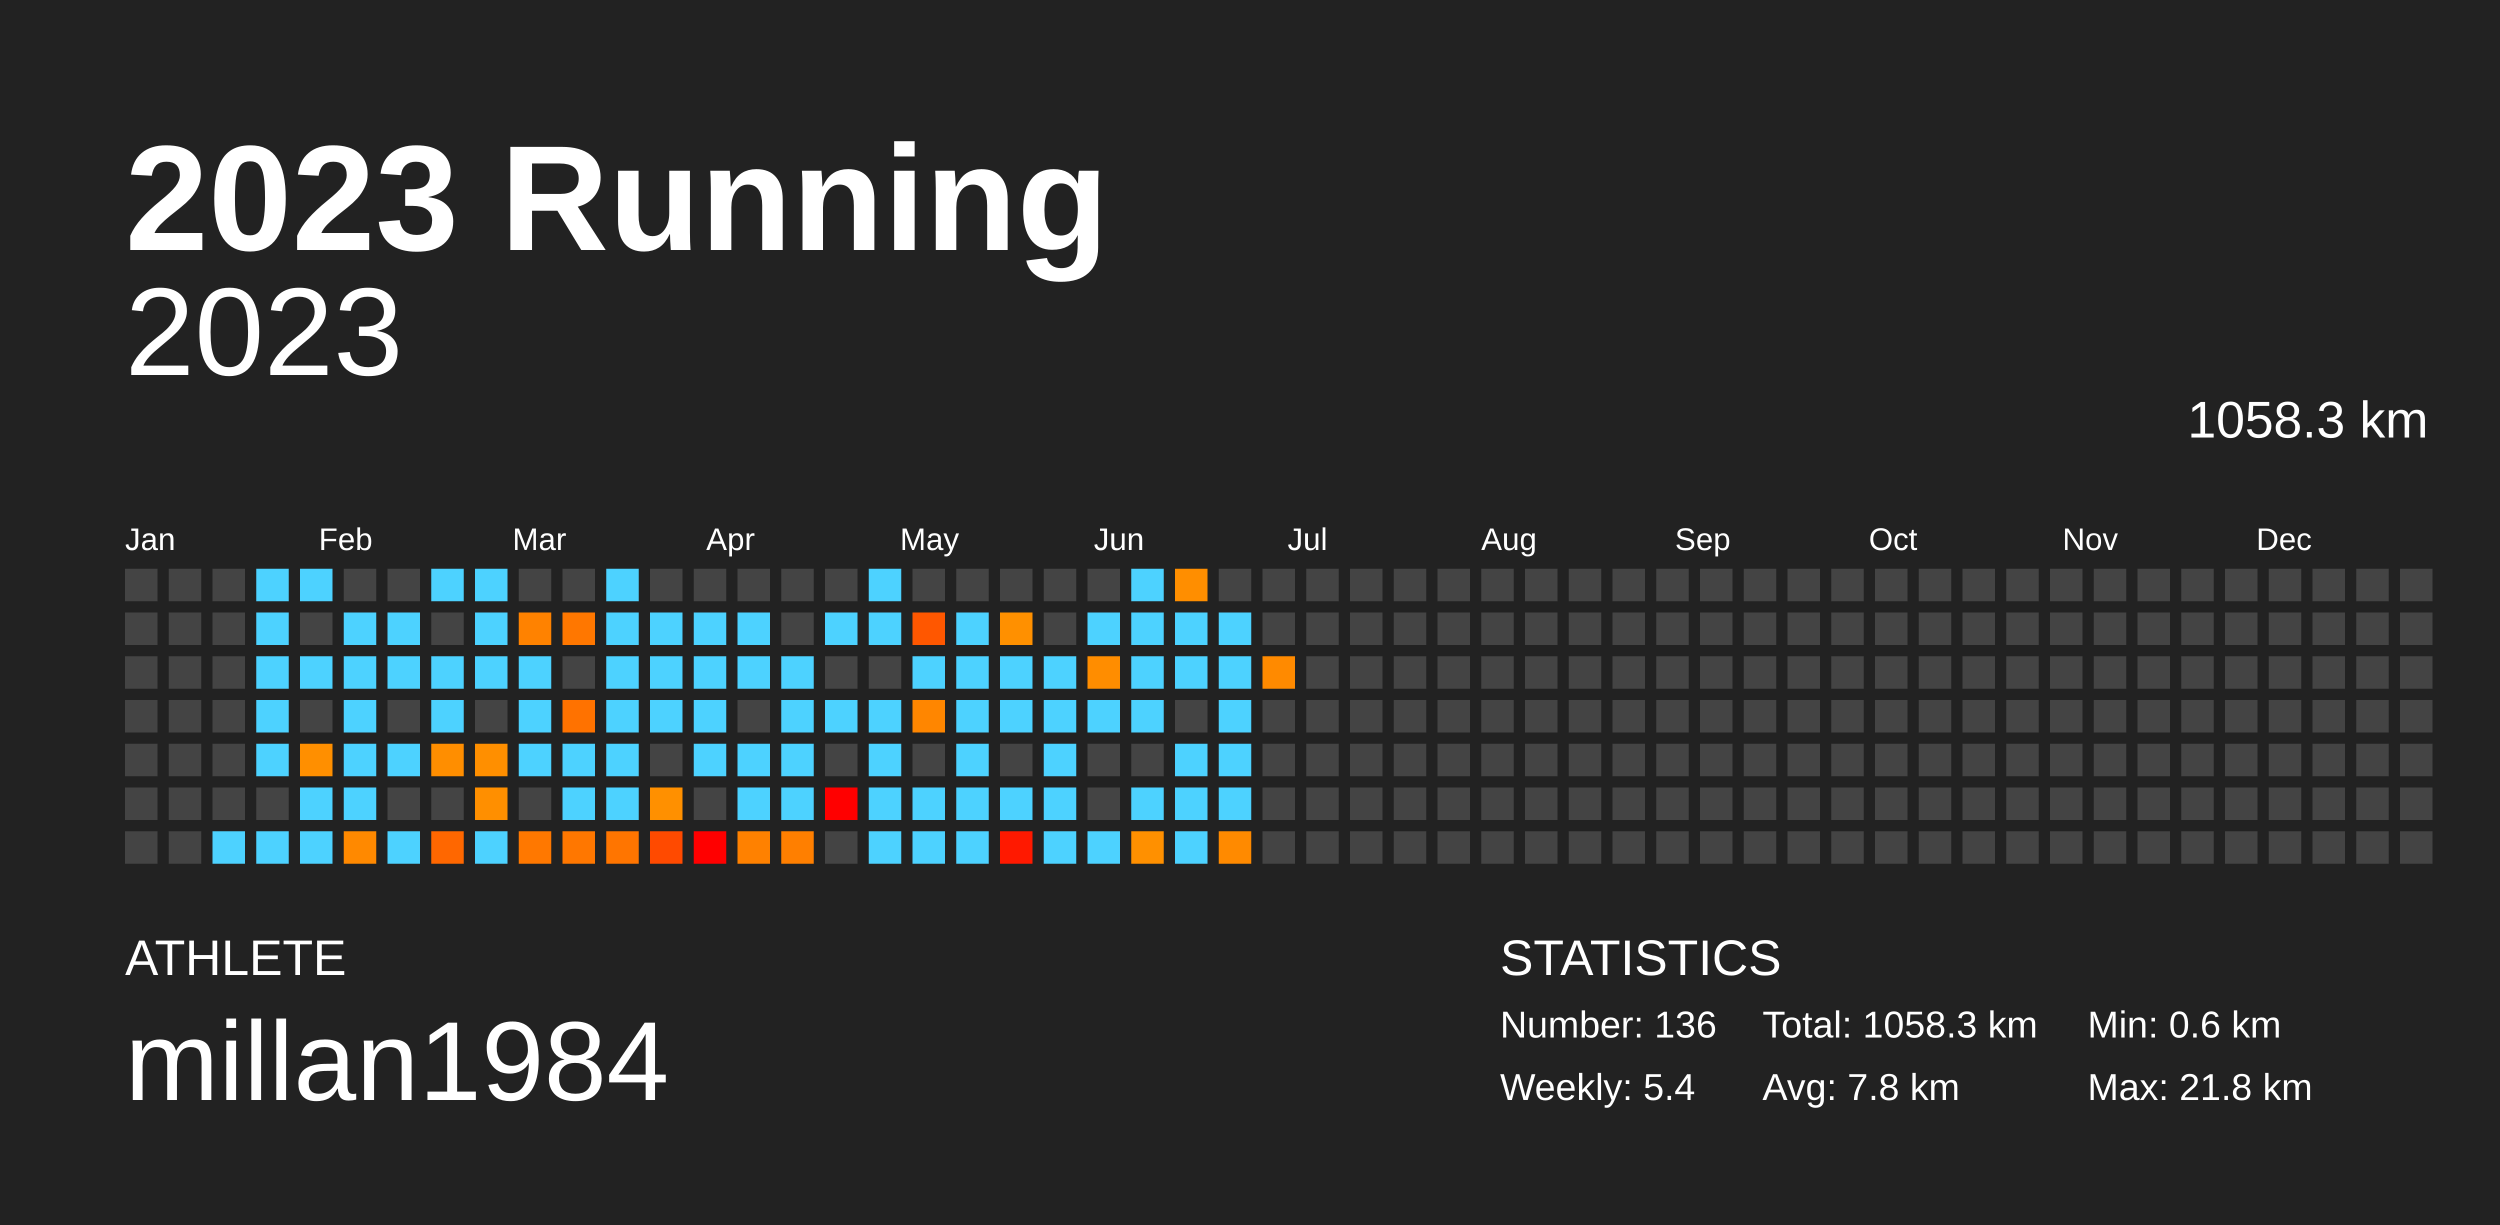
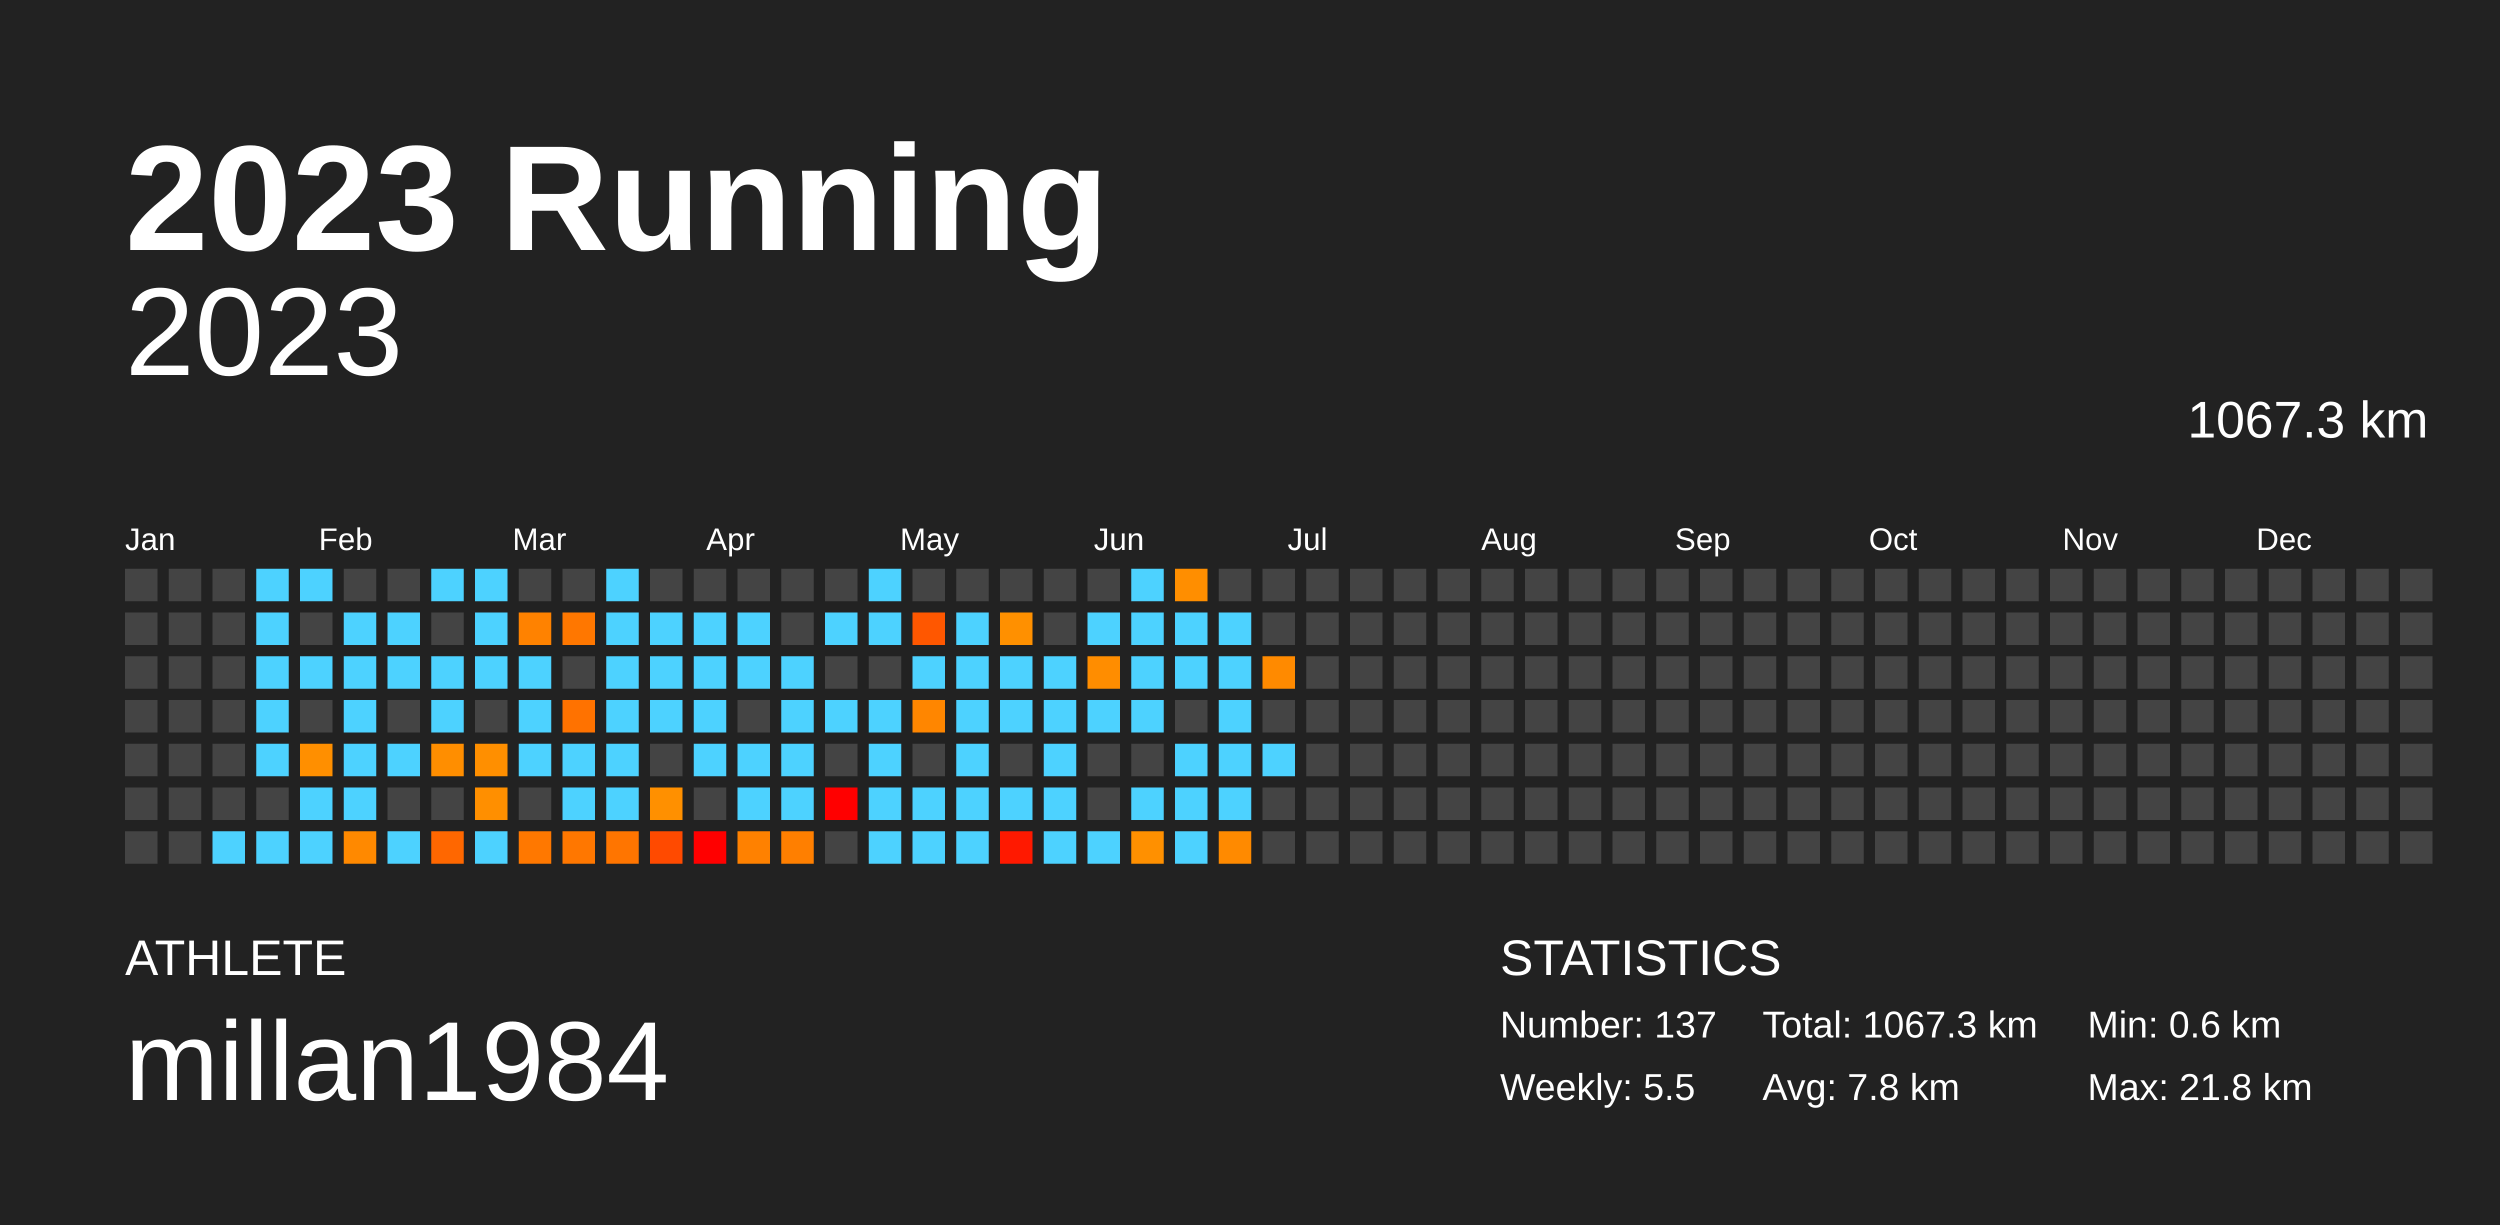
<svg xmlns="http://www.w3.org/2000/svg" baseProfile="full" height="98mm" version="1.1" viewBox="0,0,200,98" width="200mm">
  <defs />
  <rect fill="#222222" height="98" width="200" x="0" y="0" />
  <text fill="#FFFFFF" style="font-size:12px; font-family:Arial; font-weight:bold;" x="10" y="20">2023 Running</text>
  <text fill="#FFFFFF" style="font-size:4px; font-family:Arial" x="10" y="78">ATHLETE</text>
  <text fill="#FFFFFF" style="font-size:9px; font-family:Arial" x="10" y="88">millan1984</text>
  <text fill="#FFFFFF" style="font-size:4px; font-family:Arial" x="120" y="78">STATISTICS</text>
-   <text fill="#FFFFFF" style="font-size:3px; font-family:Arial" x="120" y="83">Number: 136</text>
-   <text fill="#FFFFFF" style="font-size:3px; font-family:Arial" x="120" y="88">Weekly: 5.4</text>
-   <text fill="#FFFFFF" style="font-size:3px; font-family:Arial" x="141" y="83">Total: 1058.3 km</text>
+   <text fill="#FFFFFF" style="font-size:3px; font-family:Arial" x="120" y="83">Number: 137</text>
+   <text fill="#FFFFFF" style="font-size:3px; font-family:Arial" x="120" y="88">Weekly: 5.5</text>
+   <text fill="#FFFFFF" style="font-size:3px; font-family:Arial" x="141" y="83">Total: 1067.3 km</text>
  <text fill="#FFFFFF" style="font-size:3px; font-family:Arial" x="141" y="88">Avg: 7.8 km</text>
  <text fill="#FFFFFF" style="font-size:3px; font-family:Arial" x="167" y="83">Min: 0.6 km</text>
  <text fill="#FFFFFF" style="font-size:3px; font-family:Arial" x="167" y="88">Max: 21.8 km</text>
  <text alignment-baseline="hanging" fill="#FFFFFF" style="font-size:10.0px; font-family:Arial;" x="10" y="30">2023</text>
-   <text alignment-baseline="hanging" fill="#FFFFFF" style="font-size:4.125px; font-family:Arial;" x="175" y="35">1058.3 km</text>
+   <text alignment-baseline="hanging" fill="#FFFFFF" style="font-size:4.125px; font-family:Arial;" x="175" y="35">1067.3 km</text>
  <text fill="#FFFFFF" style="font-size:2.5px; font-family:Arial" x="10.0" y="44">Jan</text>
  <text fill="#FFFFFF" style="font-size:2.5px; font-family:Arial" x="25.5" y="44">Feb</text>
  <text fill="#FFFFFF" style="font-size:2.5px; font-family:Arial" x="41.0" y="44">Mar</text>
  <text fill="#FFFFFF" style="font-size:2.5px; font-family:Arial" x="56.5" y="44">Apr</text>
  <text fill="#FFFFFF" style="font-size:2.5px; font-family:Arial" x="72.0" y="44">May</text>
  <text fill="#FFFFFF" style="font-size:2.5px; font-family:Arial" x="87.5" y="44">Jun</text>
  <text fill="#FFFFFF" style="font-size:2.5px; font-family:Arial" x="103.0" y="44">Jul</text>
  <text fill="#FFFFFF" style="font-size:2.5px; font-family:Arial" x="118.5" y="44">Aug</text>
  <text fill="#FFFFFF" style="font-size:2.5px; font-family:Arial" x="134.0" y="44">Sep</text>
  <text fill="#FFFFFF" style="font-size:2.5px; font-family:Arial" x="149.5" y="44">Oct</text>
  <text fill="#FFFFFF" style="font-size:2.5px; font-family:Arial" x="165.0" y="44">Nov</text>
  <text fill="#FFFFFF" style="font-size:2.5px; font-family:Arial" x="180.5" y="44">Dec</text>
  <rect fill="#444444" height="2.6" width="2.6" x="10.0" y="45.5" />
  <rect fill="#444444" height="2.6" width="2.6" x="10.0" y="49.0" />
  <rect fill="#444444" height="2.6" width="2.6" x="10.0" y="52.5" />
  <rect fill="#444444" height="2.6" width="2.6" x="10.0" y="56.0" />
  <rect fill="#444444" height="2.6" width="2.6" x="10.0" y="59.5" />
  <rect fill="#444444" height="2.6" width="2.6" x="10.0" y="63.0" />
  <rect fill="#444444" height="2.6" width="2.6" x="10.0" y="66.5" />
  <rect fill="#444444" height="2.6" width="2.6" x="13.5" y="45.5" />
  <rect fill="#444444" height="2.6" width="2.6" x="13.5" y="49.0" />
  <rect fill="#444444" height="2.6" width="2.6" x="13.5" y="52.5" />
  <rect fill="#444444" height="2.6" width="2.6" x="13.5" y="56.0" />
  <rect fill="#444444" height="2.6" width="2.6" x="13.5" y="59.5" />
  <rect fill="#444444" height="2.6" width="2.6" x="13.5" y="63.0" />
  <rect fill="#444444" height="2.6" width="2.6" x="13.5" y="66.5" />
  <rect fill="#444444" height="2.6" width="2.6" x="17.0" y="45.5" />
  <rect fill="#444444" height="2.6" width="2.6" x="17.0" y="49.0" />
  <rect fill="#444444" height="2.6" width="2.6" x="17.0" y="52.5" />
  <rect fill="#444444" height="2.6" width="2.6" x="17.0" y="56.0" />
  <rect fill="#444444" height="2.6" width="2.6" x="17.0" y="59.5" />
  <rect fill="#444444" height="2.6" width="2.6" x="17.0" y="63.0" />
  <rect fill="#4dd2ff" height="2.6" width="2.6" x="17.0" y="66.5" />
  <rect fill="#4dd2ff" height="2.6" width="2.6" x="20.5" y="45.5" />
  <rect fill="#4dd2ff" height="2.6" width="2.6" x="20.5" y="49.0" />
  <rect fill="#4dd2ff" height="2.6" width="2.6" x="20.5" y="52.5" />
  <rect fill="#4dd2ff" height="2.6" width="2.6" x="20.5" y="56.0" />
  <rect fill="#4dd2ff" height="2.6" width="2.6" x="20.5" y="59.5" />
  <rect fill="#444444" height="2.6" width="2.6" x="20.5" y="63.0" />
  <rect fill="#4dd2ff" height="2.6" width="2.6" x="20.5" y="66.5" />
  <rect fill="#4dd2ff" height="2.6" width="2.6" x="24.0" y="45.5" />
  <rect fill="#444444" height="2.6" width="2.6" x="24.0" y="49.0" />
  <rect fill="#4dd2ff" height="2.6" width="2.6" x="24.0" y="52.5" />
  <rect fill="#444444" height="2.6" width="2.6" x="24.0" y="56.0" />
  <rect fill="#ff8f00" height="2.6" width="2.6" x="24.0" y="59.5" />
  <rect fill="#4dd2ff" height="2.6" width="2.6" x="24.0" y="63.0" />
  <rect fill="#4dd2ff" height="2.6" width="2.6" x="24.0" y="66.5" />
  <rect fill="#444444" height="2.6" width="2.6" x="27.5" y="45.5" />
  <rect fill="#4dd2ff" height="2.6" width="2.6" x="27.5" y="49.0" />
  <rect fill="#4dd2ff" height="2.6" width="2.6" x="27.5" y="52.5" />
  <rect fill="#4dd2ff" height="2.6" width="2.6" x="27.5" y="56.0" />
  <rect fill="#4dd2ff" height="2.6" width="2.6" x="27.5" y="59.5" />
  <rect fill="#4dd2ff" height="2.6" width="2.6" x="27.5" y="63.0" />
  <rect fill="#ff8900" height="2.6" width="2.6" x="27.5" y="66.5" />
  <rect fill="#444444" height="2.6" width="2.6" x="31.0" y="45.5" />
  <rect fill="#4dd2ff" height="2.6" width="2.6" x="31.0" y="49.0" />
  <rect fill="#4dd2ff" height="2.6" width="2.6" x="31.0" y="52.5" />
  <rect fill="#444444" height="2.6" width="2.6" x="31.0" y="56.0" />
  <rect fill="#4dd2ff" height="2.6" width="2.6" x="31.0" y="59.5" />
  <rect fill="#444444" height="2.6" width="2.6" x="31.0" y="63.0" />
  <rect fill="#4dd2ff" height="2.6" width="2.6" x="31.0" y="66.5" />
  <rect fill="#4dd2ff" height="2.6" width="2.6" x="34.5" y="45.5" />
  <rect fill="#444444" height="2.6" width="2.6" x="34.5" y="49.0" />
  <rect fill="#4dd2ff" height="2.6" width="2.6" x="34.5" y="52.5" />
  <rect fill="#4dd2ff" height="2.6" width="2.6" x="34.5" y="56.0" />
  <rect fill="#ff8e00" height="2.6" width="2.6" x="34.5" y="59.5" />
  <rect fill="#444444" height="2.6" width="2.6" x="34.5" y="63.0" />
  <rect fill="#ff6700" height="2.6" width="2.6" x="34.5" y="66.5" />
  <rect fill="#4dd2ff" height="2.6" width="2.6" x="38.0" y="45.5" />
  <rect fill="#4dd2ff" height="2.6" width="2.6" x="38.0" y="49.0" />
  <rect fill="#4dd2ff" height="2.6" width="2.6" x="38.0" y="52.5" />
  <rect fill="#444444" height="2.6" width="2.6" x="38.0" y="56.0" />
  <rect fill="#ff8f00" height="2.6" width="2.6" x="38.0" y="59.5" />
  <rect fill="#ff8f00" height="2.6" width="2.6" x="38.0" y="63.0" />
  <rect fill="#4dd2ff" height="2.6" width="2.6" x="38.0" y="66.5" />
  <rect fill="#444444" height="2.6" width="2.6" x="41.5" y="45.5" />
  <rect fill="#ff8200" height="2.6" width="2.6" x="41.5" y="49.0" />
  <rect fill="#4dd2ff" height="2.6" width="2.6" x="41.5" y="52.5" />
  <rect fill="#4dd2ff" height="2.6" width="2.6" x="41.5" y="56.0" />
  <rect fill="#4dd2ff" height="2.6" width="2.6" x="41.5" y="59.5" />
  <rect fill="#444444" height="2.6" width="2.6" x="41.5" y="63.0" />
  <rect fill="#ff7800" height="2.6" width="2.6" x="41.5" y="66.5" />
  <rect fill="#444444" height="2.6" width="2.6" x="45.0" y="45.5" />
  <rect fill="#ff7700" height="2.6" width="2.6" x="45.0" y="49.0" />
  <rect fill="#444444" height="2.6" width="2.6" x="45.0" y="52.5" />
  <rect fill="#ff7200" height="2.6" width="2.6" x="45.0" y="56.0" />
  <rect fill="#4dd2ff" height="2.6" width="2.6" x="45.0" y="59.5" />
  <rect fill="#4dd2ff" height="2.6" width="2.6" x="45.0" y="63.0" />
  <rect fill="#ff7700" height="2.6" width="2.6" x="45.0" y="66.5" />
  <rect fill="#4dd2ff" height="2.6" width="2.6" x="48.5" y="45.5" />
  <rect fill="#4dd2ff" height="2.6" width="2.6" x="48.5" y="49.0" />
  <rect fill="#4dd2ff" height="2.6" width="2.6" x="48.5" y="52.5" />
  <rect fill="#4dd2ff" height="2.6" width="2.6" x="48.5" y="56.0" />
  <rect fill="#4dd2ff" height="2.6" width="2.6" x="48.5" y="59.5" />
  <rect fill="#4dd2ff" height="2.6" width="2.6" x="48.5" y="63.0" />
  <rect fill="#ff7500" height="2.6" width="2.6" x="48.5" y="66.5" />
  <rect fill="#444444" height="2.6" width="2.6" x="52.0" y="45.5" />
  <rect fill="#4dd2ff" height="2.6" width="2.6" x="52.0" y="49.0" />
  <rect fill="#4dd2ff" height="2.6" width="2.6" x="52.0" y="52.5" />
  <rect fill="#4dd2ff" height="2.6" width="2.6" x="52.0" y="56.0" />
  <rect fill="#444444" height="2.6" width="2.6" x="52.0" y="59.5" />
  <rect fill="#ff9000" height="2.6" width="2.6" x="52.0" y="63.0" />
  <rect fill="#ff4a00" height="2.6" width="2.6" x="52.0" y="66.5" />
  <rect fill="#444444" height="2.6" width="2.6" x="55.5" y="45.5" />
  <rect fill="#4dd2ff" height="2.6" width="2.6" x="55.5" y="49.0" />
  <rect fill="#4dd2ff" height="2.6" width="2.6" x="55.5" y="52.5" />
  <rect fill="#4dd2ff" height="2.6" width="2.6" x="55.5" y="56.0" />
  <rect fill="#4dd2ff" height="2.6" width="2.6" x="55.5" y="59.5" />
  <rect fill="#444444" height="2.6" width="2.6" x="55.5" y="63.0" />
  <rect fill="red" height="2.6" width="2.6" x="55.5" y="66.5" />
  <rect fill="#444444" height="2.6" width="2.6" x="59.0" y="45.5" />
  <rect fill="#4dd2ff" height="2.6" width="2.6" x="59.0" y="49.0" />
  <rect fill="#4dd2ff" height="2.6" width="2.6" x="59.0" y="52.5" />
  <rect fill="#444444" height="2.6" width="2.6" x="59.0" y="56.0" />
  <rect fill="#4dd2ff" height="2.6" width="2.6" x="59.0" y="59.5" />
  <rect fill="#4dd2ff" height="2.6" width="2.6" x="59.0" y="63.0" />
  <rect fill="#ff8100" height="2.6" width="2.6" x="59.0" y="66.5" />
  <rect fill="#444444" height="2.6" width="2.6" x="62.5" y="45.5" />
  <rect fill="#444444" height="2.6" width="2.6" x="62.5" y="49.0" />
  <rect fill="#4dd2ff" height="2.6" width="2.6" x="62.5" y="52.5" />
  <rect fill="#4dd2ff" height="2.6" width="2.6" x="62.5" y="56.0" />
  <rect fill="#4dd2ff" height="2.6" width="2.6" x="62.5" y="59.5" />
  <rect fill="#4dd2ff" height="2.6" width="2.6" x="62.5" y="63.0" />
  <rect fill="#ff7f00" height="2.6" width="2.6" x="62.5" y="66.5" />
  <rect fill="#444444" height="2.6" width="2.6" x="66.0" y="45.5" />
  <rect fill="#4dd2ff" height="2.6" width="2.6" x="66.0" y="49.0" />
  <rect fill="#444444" height="2.6" width="2.6" x="66.0" y="52.5" />
  <rect fill="#4dd2ff" height="2.6" width="2.6" x="66.0" y="56.0" />
  <rect fill="#444444" height="2.6" width="2.6" x="66.0" y="59.5" />
  <rect fill="red" height="2.6" width="2.6" x="66.0" y="63.0" />
  <rect fill="#444444" height="2.6" width="2.6" x="66.0" y="66.5" />
  <rect fill="#4dd2ff" height="2.6" width="2.6" x="69.5" y="45.5" />
  <rect fill="#4dd2ff" height="2.6" width="2.6" x="69.5" y="49.0" />
  <rect fill="#444444" height="2.6" width="2.6" x="69.5" y="52.5" />
  <rect fill="#4dd2ff" height="2.6" width="2.6" x="69.5" y="56.0" />
  <rect fill="#4dd2ff" height="2.6" width="2.6" x="69.5" y="59.5" />
  <rect fill="#4dd2ff" height="2.6" width="2.6" x="69.5" y="63.0" />
  <rect fill="#4dd2ff" height="2.6" width="2.6" x="69.5" y="66.5" />
  <rect fill="#444444" height="2.6" width="2.6" x="73.0" y="45.5" />
  <rect fill="#ff5700" height="2.6" width="2.6" x="73.0" y="49.0" />
  <rect fill="#4dd2ff" height="2.6" width="2.6" x="73.0" y="52.5" />
  <rect fill="#ff8600" height="2.6" width="2.6" x="73.0" y="56.0" />
  <rect fill="#444444" height="2.6" width="2.6" x="73.0" y="59.5" />
  <rect fill="#4dd2ff" height="2.6" width="2.6" x="73.0" y="63.0" />
  <rect fill="#4dd2ff" height="2.6" width="2.6" x="73.0" y="66.5" />
  <rect fill="#444444" height="2.6" width="2.6" x="76.5" y="45.5" />
  <rect fill="#4dd2ff" height="2.6" width="2.6" x="76.5" y="49.0" />
  <rect fill="#4dd2ff" height="2.6" width="2.6" x="76.5" y="52.5" />
  <rect fill="#4dd2ff" height="2.6" width="2.6" x="76.5" y="56.0" />
  <rect fill="#4dd2ff" height="2.6" width="2.6" x="76.5" y="59.5" />
  <rect fill="#4dd2ff" height="2.6" width="2.6" x="76.5" y="63.0" />
  <rect fill="#4dd2ff" height="2.6" width="2.6" x="76.5" y="66.5" />
  <rect fill="#444444" height="2.6" width="2.6" x="80.0" y="45.5" />
  <rect fill="#ff9000" height="2.6" width="2.6" x="80.0" y="49.0" />
  <rect fill="#4dd2ff" height="2.6" width="2.6" x="80.0" y="52.5" />
  <rect fill="#4dd2ff" height="2.6" width="2.6" x="80.0" y="56.0" />
  <rect fill="#444444" height="2.6" width="2.6" x="80.0" y="59.5" />
  <rect fill="#4dd2ff" height="2.6" width="2.6" x="80.0" y="63.0" />
  <rect fill="#ff1900" height="2.6" width="2.6" x="80.0" y="66.5" />
  <rect fill="#444444" height="2.6" width="2.6" x="83.5" y="45.5" />
  <rect fill="#444444" height="2.6" width="2.6" x="83.5" y="49.0" />
  <rect fill="#4dd2ff" height="2.6" width="2.6" x="83.5" y="52.5" />
  <rect fill="#4dd2ff" height="2.6" width="2.6" x="83.5" y="56.0" />
  <rect fill="#4dd2ff" height="2.6" width="2.6" x="83.5" y="59.5" />
  <rect fill="#4dd2ff" height="2.6" width="2.6" x="83.5" y="63.0" />
  <rect fill="#4dd2ff" height="2.6" width="2.6" x="83.5" y="66.5" />
  <rect fill="#444444" height="2.6" width="2.6" x="87.0" y="45.5" />
  <rect fill="#4dd2ff" height="2.6" width="2.6" x="87.0" y="49.0" />
  <rect fill="#ff8d00" height="2.6" width="2.6" x="87.0" y="52.5" />
  <rect fill="#4dd2ff" height="2.6" width="2.6" x="87.0" y="56.0" />
  <rect fill="#444444" height="2.6" width="2.6" x="87.0" y="59.5" />
  <rect fill="#444444" height="2.6" width="2.6" x="87.0" y="63.0" />
  <rect fill="#4dd2ff" height="2.6" width="2.6" x="87.0" y="66.5" />
  <rect fill="#4dd2ff" height="2.6" width="2.6" x="90.5" y="45.5" />
  <rect fill="#4dd2ff" height="2.6" width="2.6" x="90.5" y="49.0" />
  <rect fill="#4dd2ff" height="2.6" width="2.6" x="90.5" y="52.5" />
  <rect fill="#4dd2ff" height="2.6" width="2.6" x="90.5" y="56.0" />
  <rect fill="#444444" height="2.6" width="2.6" x="90.5" y="59.5" />
  <rect fill="#4dd2ff" height="2.6" width="2.6" x="90.5" y="63.0" />
  <rect fill="#ff9000" height="2.6" width="2.6" x="90.5" y="66.5" />
  <rect fill="#ff8e00" height="2.6" width="2.6" x="94.0" y="45.5" />
  <rect fill="#4dd2ff" height="2.6" width="2.6" x="94.0" y="49.0" />
  <rect fill="#4dd2ff" height="2.6" width="2.6" x="94.0" y="52.5" />
  <rect fill="#444444" height="2.6" width="2.6" x="94.0" y="56.0" />
  <rect fill="#4dd2ff" height="2.6" width="2.6" x="94.0" y="59.5" />
  <rect fill="#4dd2ff" height="2.6" width="2.6" x="94.0" y="63.0" />
  <rect fill="#4dd2ff" height="2.6" width="2.6" x="94.0" y="66.5" />
  <rect fill="#444444" height="2.6" width="2.6" x="97.5" y="45.5" />
  <rect fill="#4dd2ff" height="2.6" width="2.6" x="97.5" y="49.0" />
  <rect fill="#4dd2ff" height="2.6" width="2.6" x="97.5" y="52.5" />
  <rect fill="#4dd2ff" height="2.6" width="2.6" x="97.5" y="56.0" />
  <rect fill="#4dd2ff" height="2.6" width="2.6" x="97.5" y="59.5" />
  <rect fill="#4dd2ff" height="2.6" width="2.6" x="97.5" y="63.0" />
  <rect fill="#ff8a00" height="2.6" width="2.6" x="97.5" y="66.5" />
  <rect fill="#444444" height="2.6" width="2.6" x="101.0" y="45.5" />
  <rect fill="#444444" height="2.6" width="2.6" x="101.0" y="49.0" />
  <rect fill="#ff8a00" height="2.6" width="2.6" x="101.0" y="52.5" />
  <rect fill="#444444" height="2.6" width="2.6" x="101.0" y="56.0" />
-   <rect fill="#444444" height="2.6" width="2.6" x="101.0" y="59.5" />
+   <rect fill="#4dd2ff" height="2.6" width="2.6" x="101.0" y="59.5" />
  <rect fill="#444444" height="2.6" width="2.6" x="101.0" y="63.0" />
  <rect fill="#444444" height="2.6" width="2.6" x="101.0" y="66.5" />
  <rect fill="#444444" height="2.6" width="2.6" x="104.5" y="45.5" />
  <rect fill="#444444" height="2.6" width="2.6" x="104.5" y="49.0" />
  <rect fill="#444444" height="2.6" width="2.6" x="104.5" y="52.5" />
  <rect fill="#444444" height="2.6" width="2.6" x="104.5" y="56.0" />
  <rect fill="#444444" height="2.6" width="2.6" x="104.5" y="59.5" />
  <rect fill="#444444" height="2.6" width="2.6" x="104.5" y="63.0" />
  <rect fill="#444444" height="2.6" width="2.6" x="104.5" y="66.5" />
  <rect fill="#444444" height="2.6" width="2.6" x="108.0" y="45.5" />
  <rect fill="#444444" height="2.6" width="2.6" x="108.0" y="49.0" />
  <rect fill="#444444" height="2.6" width="2.6" x="108.0" y="52.5" />
  <rect fill="#444444" height="2.6" width="2.6" x="108.0" y="56.0" />
  <rect fill="#444444" height="2.6" width="2.6" x="108.0" y="59.5" />
  <rect fill="#444444" height="2.6" width="2.6" x="108.0" y="63.0" />
  <rect fill="#444444" height="2.6" width="2.6" x="108.0" y="66.5" />
  <rect fill="#444444" height="2.6" width="2.6" x="111.5" y="45.5" />
  <rect fill="#444444" height="2.6" width="2.6" x="111.5" y="49.0" />
  <rect fill="#444444" height="2.6" width="2.6" x="111.5" y="52.5" />
  <rect fill="#444444" height="2.6" width="2.6" x="111.5" y="56.0" />
  <rect fill="#444444" height="2.6" width="2.6" x="111.5" y="59.5" />
  <rect fill="#444444" height="2.6" width="2.6" x="111.5" y="63.0" />
  <rect fill="#444444" height="2.6" width="2.6" x="111.5" y="66.5" />
  <rect fill="#444444" height="2.6" width="2.6" x="115.0" y="45.5" />
  <rect fill="#444444" height="2.6" width="2.6" x="115.0" y="49.0" />
  <rect fill="#444444" height="2.6" width="2.6" x="115.0" y="52.5" />
  <rect fill="#444444" height="2.6" width="2.6" x="115.0" y="56.0" />
  <rect fill="#444444" height="2.6" width="2.6" x="115.0" y="59.5" />
  <rect fill="#444444" height="2.6" width="2.6" x="115.0" y="63.0" />
  <rect fill="#444444" height="2.6" width="2.6" x="115.0" y="66.5" />
  <rect fill="#444444" height="2.6" width="2.6" x="118.5" y="45.5" />
  <rect fill="#444444" height="2.6" width="2.6" x="118.5" y="49.0" />
  <rect fill="#444444" height="2.6" width="2.6" x="118.5" y="52.5" />
  <rect fill="#444444" height="2.6" width="2.6" x="118.5" y="56.0" />
  <rect fill="#444444" height="2.6" width="2.6" x="118.5" y="59.5" />
  <rect fill="#444444" height="2.6" width="2.6" x="118.5" y="63.0" />
  <rect fill="#444444" height="2.6" width="2.6" x="118.5" y="66.5" />
  <rect fill="#444444" height="2.6" width="2.6" x="122.0" y="45.5" />
  <rect fill="#444444" height="2.6" width="2.6" x="122.0" y="49.0" />
  <rect fill="#444444" height="2.6" width="2.6" x="122.0" y="52.5" />
  <rect fill="#444444" height="2.6" width="2.6" x="122.0" y="56.0" />
  <rect fill="#444444" height="2.6" width="2.6" x="122.0" y="59.5" />
  <rect fill="#444444" height="2.6" width="2.6" x="122.0" y="63.0" />
  <rect fill="#444444" height="2.6" width="2.6" x="122.0" y="66.5" />
  <rect fill="#444444" height="2.6" width="2.6" x="125.5" y="45.5" />
  <rect fill="#444444" height="2.6" width="2.6" x="125.5" y="49.0" />
  <rect fill="#444444" height="2.6" width="2.6" x="125.5" y="52.5" />
  <rect fill="#444444" height="2.6" width="2.6" x="125.5" y="56.0" />
  <rect fill="#444444" height="2.6" width="2.6" x="125.5" y="59.5" />
  <rect fill="#444444" height="2.6" width="2.6" x="125.5" y="63.0" />
  <rect fill="#444444" height="2.6" width="2.6" x="125.5" y="66.5" />
  <rect fill="#444444" height="2.6" width="2.6" x="129.0" y="45.5" />
  <rect fill="#444444" height="2.6" width="2.6" x="129.0" y="49.0" />
  <rect fill="#444444" height="2.6" width="2.6" x="129.0" y="52.5" />
  <rect fill="#444444" height="2.6" width="2.6" x="129.0" y="56.0" />
  <rect fill="#444444" height="2.6" width="2.6" x="129.0" y="59.5" />
  <rect fill="#444444" height="2.6" width="2.6" x="129.0" y="63.0" />
  <rect fill="#444444" height="2.6" width="2.6" x="129.0" y="66.5" />
  <rect fill="#444444" height="2.6" width="2.6" x="132.5" y="45.5" />
  <rect fill="#444444" height="2.6" width="2.6" x="132.5" y="49.0" />
  <rect fill="#444444" height="2.6" width="2.6" x="132.5" y="52.5" />
  <rect fill="#444444" height="2.6" width="2.6" x="132.5" y="56.0" />
  <rect fill="#444444" height="2.6" width="2.6" x="132.5" y="59.5" />
  <rect fill="#444444" height="2.6" width="2.6" x="132.5" y="63.0" />
  <rect fill="#444444" height="2.6" width="2.6" x="132.5" y="66.5" />
  <rect fill="#444444" height="2.6" width="2.6" x="136.0" y="45.5" />
  <rect fill="#444444" height="2.6" width="2.6" x="136.0" y="49.0" />
  <rect fill="#444444" height="2.6" width="2.6" x="136.0" y="52.5" />
  <rect fill="#444444" height="2.6" width="2.6" x="136.0" y="56.0" />
  <rect fill="#444444" height="2.6" width="2.6" x="136.0" y="59.5" />
  <rect fill="#444444" height="2.6" width="2.6" x="136.0" y="63.0" />
  <rect fill="#444444" height="2.6" width="2.6" x="136.0" y="66.5" />
  <rect fill="#444444" height="2.6" width="2.6" x="139.5" y="45.5" />
  <rect fill="#444444" height="2.6" width="2.6" x="139.5" y="49.0" />
  <rect fill="#444444" height="2.6" width="2.6" x="139.5" y="52.5" />
  <rect fill="#444444" height="2.6" width="2.6" x="139.5" y="56.0" />
  <rect fill="#444444" height="2.6" width="2.6" x="139.5" y="59.5" />
  <rect fill="#444444" height="2.6" width="2.6" x="139.5" y="63.0" />
  <rect fill="#444444" height="2.6" width="2.6" x="139.5" y="66.5" />
  <rect fill="#444444" height="2.6" width="2.6" x="143.0" y="45.5" />
  <rect fill="#444444" height="2.6" width="2.6" x="143.0" y="49.0" />
  <rect fill="#444444" height="2.6" width="2.6" x="143.0" y="52.5" />
  <rect fill="#444444" height="2.6" width="2.6" x="143.0" y="56.0" />
  <rect fill="#444444" height="2.6" width="2.6" x="143.0" y="59.5" />
  <rect fill="#444444" height="2.6" width="2.6" x="143.0" y="63.0" />
  <rect fill="#444444" height="2.6" width="2.6" x="143.0" y="66.5" />
  <rect fill="#444444" height="2.6" width="2.6" x="146.5" y="45.5" />
  <rect fill="#444444" height="2.6" width="2.6" x="146.5" y="49.0" />
  <rect fill="#444444" height="2.6" width="2.6" x="146.5" y="52.5" />
  <rect fill="#444444" height="2.6" width="2.6" x="146.5" y="56.0" />
  <rect fill="#444444" height="2.6" width="2.6" x="146.5" y="59.5" />
  <rect fill="#444444" height="2.6" width="2.6" x="146.5" y="63.0" />
  <rect fill="#444444" height="2.6" width="2.6" x="146.5" y="66.5" />
  <rect fill="#444444" height="2.6" width="2.6" x="150.0" y="45.5" />
  <rect fill="#444444" height="2.6" width="2.6" x="150.0" y="49.0" />
  <rect fill="#444444" height="2.6" width="2.6" x="150.0" y="52.5" />
  <rect fill="#444444" height="2.6" width="2.6" x="150.0" y="56.0" />
  <rect fill="#444444" height="2.6" width="2.6" x="150.0" y="59.5" />
  <rect fill="#444444" height="2.6" width="2.6" x="150.0" y="63.0" />
  <rect fill="#444444" height="2.6" width="2.6" x="150.0" y="66.5" />
  <rect fill="#444444" height="2.6" width="2.6" x="153.5" y="45.5" />
  <rect fill="#444444" height="2.6" width="2.6" x="153.5" y="49.0" />
  <rect fill="#444444" height="2.6" width="2.6" x="153.5" y="52.5" />
  <rect fill="#444444" height="2.6" width="2.6" x="153.5" y="56.0" />
  <rect fill="#444444" height="2.6" width="2.6" x="153.5" y="59.5" />
  <rect fill="#444444" height="2.6" width="2.6" x="153.5" y="63.0" />
  <rect fill="#444444" height="2.6" width="2.6" x="153.5" y="66.5" />
  <rect fill="#444444" height="2.6" width="2.6" x="157.0" y="45.5" />
  <rect fill="#444444" height="2.6" width="2.6" x="157.0" y="49.0" />
  <rect fill="#444444" height="2.6" width="2.6" x="157.0" y="52.5" />
  <rect fill="#444444" height="2.6" width="2.6" x="157.0" y="56.0" />
  <rect fill="#444444" height="2.6" width="2.6" x="157.0" y="59.5" />
  <rect fill="#444444" height="2.6" width="2.6" x="157.0" y="63.0" />
  <rect fill="#444444" height="2.6" width="2.6" x="157.0" y="66.5" />
  <rect fill="#444444" height="2.6" width="2.6" x="160.5" y="45.5" />
  <rect fill="#444444" height="2.6" width="2.6" x="160.5" y="49.0" />
  <rect fill="#444444" height="2.6" width="2.6" x="160.5" y="52.5" />
  <rect fill="#444444" height="2.6" width="2.6" x="160.5" y="56.0" />
  <rect fill="#444444" height="2.6" width="2.6" x="160.5" y="59.5" />
  <rect fill="#444444" height="2.6" width="2.6" x="160.5" y="63.0" />
  <rect fill="#444444" height="2.6" width="2.6" x="160.5" y="66.5" />
  <rect fill="#444444" height="2.6" width="2.6" x="164.0" y="45.5" />
  <rect fill="#444444" height="2.6" width="2.6" x="164.0" y="49.0" />
  <rect fill="#444444" height="2.6" width="2.6" x="164.0" y="52.5" />
  <rect fill="#444444" height="2.6" width="2.6" x="164.0" y="56.0" />
  <rect fill="#444444" height="2.6" width="2.6" x="164.0" y="59.5" />
  <rect fill="#444444" height="2.6" width="2.6" x="164.0" y="63.0" />
  <rect fill="#444444" height="2.6" width="2.6" x="164.0" y="66.5" />
  <rect fill="#444444" height="2.6" width="2.6" x="167.5" y="45.5" />
  <rect fill="#444444" height="2.6" width="2.6" x="167.5" y="49.0" />
  <rect fill="#444444" height="2.6" width="2.6" x="167.5" y="52.5" />
  <rect fill="#444444" height="2.6" width="2.6" x="167.5" y="56.0" />
  <rect fill="#444444" height="2.6" width="2.6" x="167.5" y="59.5" />
  <rect fill="#444444" height="2.6" width="2.6" x="167.5" y="63.0" />
  <rect fill="#444444" height="2.6" width="2.6" x="167.5" y="66.5" />
  <rect fill="#444444" height="2.6" width="2.6" x="171.0" y="45.5" />
  <rect fill="#444444" height="2.6" width="2.6" x="171.0" y="49.0" />
  <rect fill="#444444" height="2.6" width="2.6" x="171.0" y="52.5" />
  <rect fill="#444444" height="2.6" width="2.6" x="171.0" y="56.0" />
  <rect fill="#444444" height="2.6" width="2.6" x="171.0" y="59.5" />
  <rect fill="#444444" height="2.6" width="2.6" x="171.0" y="63.0" />
  <rect fill="#444444" height="2.6" width="2.6" x="171.0" y="66.5" />
  <rect fill="#444444" height="2.6" width="2.6" x="174.5" y="45.5" />
  <rect fill="#444444" height="2.6" width="2.6" x="174.5" y="49.0" />
  <rect fill="#444444" height="2.6" width="2.6" x="174.5" y="52.5" />
  <rect fill="#444444" height="2.6" width="2.6" x="174.5" y="56.0" />
  <rect fill="#444444" height="2.6" width="2.6" x="174.5" y="59.5" />
  <rect fill="#444444" height="2.6" width="2.6" x="174.5" y="63.0" />
  <rect fill="#444444" height="2.6" width="2.6" x="174.5" y="66.5" />
  <rect fill="#444444" height="2.6" width="2.6" x="178.0" y="45.5" />
  <rect fill="#444444" height="2.6" width="2.6" x="178.0" y="49.0" />
  <rect fill="#444444" height="2.6" width="2.6" x="178.0" y="52.5" />
  <rect fill="#444444" height="2.6" width="2.6" x="178.0" y="56.0" />
  <rect fill="#444444" height="2.6" width="2.6" x="178.0" y="59.5" />
  <rect fill="#444444" height="2.6" width="2.6" x="178.0" y="63.0" />
  <rect fill="#444444" height="2.6" width="2.6" x="178.0" y="66.5" />
  <rect fill="#444444" height="2.6" width="2.6" x="181.5" y="45.5" />
  <rect fill="#444444" height="2.6" width="2.6" x="181.5" y="49.0" />
  <rect fill="#444444" height="2.6" width="2.6" x="181.5" y="52.5" />
  <rect fill="#444444" height="2.6" width="2.6" x="181.5" y="56.0" />
  <rect fill="#444444" height="2.6" width="2.6" x="181.5" y="59.5" />
  <rect fill="#444444" height="2.6" width="2.6" x="181.5" y="63.0" />
  <rect fill="#444444" height="2.6" width="2.6" x="181.5" y="66.5" />
  <rect fill="#444444" height="2.6" width="2.6" x="185.0" y="45.5" />
  <rect fill="#444444" height="2.6" width="2.6" x="185.0" y="49.0" />
  <rect fill="#444444" height="2.6" width="2.6" x="185.0" y="52.5" />
  <rect fill="#444444" height="2.6" width="2.6" x="185.0" y="56.0" />
  <rect fill="#444444" height="2.6" width="2.6" x="185.0" y="59.5" />
  <rect fill="#444444" height="2.6" width="2.6" x="185.0" y="63.0" />
  <rect fill="#444444" height="2.6" width="2.6" x="185.0" y="66.5" />
  <rect fill="#444444" height="2.6" width="2.6" x="188.5" y="45.5" />
  <rect fill="#444444" height="2.6" width="2.6" x="188.5" y="49.0" />
  <rect fill="#444444" height="2.6" width="2.6" x="188.5" y="52.5" />
  <rect fill="#444444" height="2.6" width="2.6" x="188.5" y="56.0" />
  <rect fill="#444444" height="2.6" width="2.6" x="188.5" y="59.5" />
  <rect fill="#444444" height="2.6" width="2.6" x="188.5" y="63.0" />
  <rect fill="#444444" height="2.6" width="2.6" x="188.5" y="66.5" />
  <rect fill="#444444" height="2.6" width="2.6" x="192.0" y="45.5" />
  <rect fill="#444444" height="2.6" width="2.6" x="192.0" y="49.0" />
  <rect fill="#444444" height="2.6" width="2.6" x="192.0" y="52.5" />
  <rect fill="#444444" height="2.6" width="2.6" x="192.0" y="56.0" />
  <rect fill="#444444" height="2.6" width="2.6" x="192.0" y="59.5" />
  <rect fill="#444444" height="2.6" width="2.6" x="192.0" y="63.0" />
  <rect fill="#444444" height="2.6" width="2.6" x="192.0" y="66.5" />
</svg>
